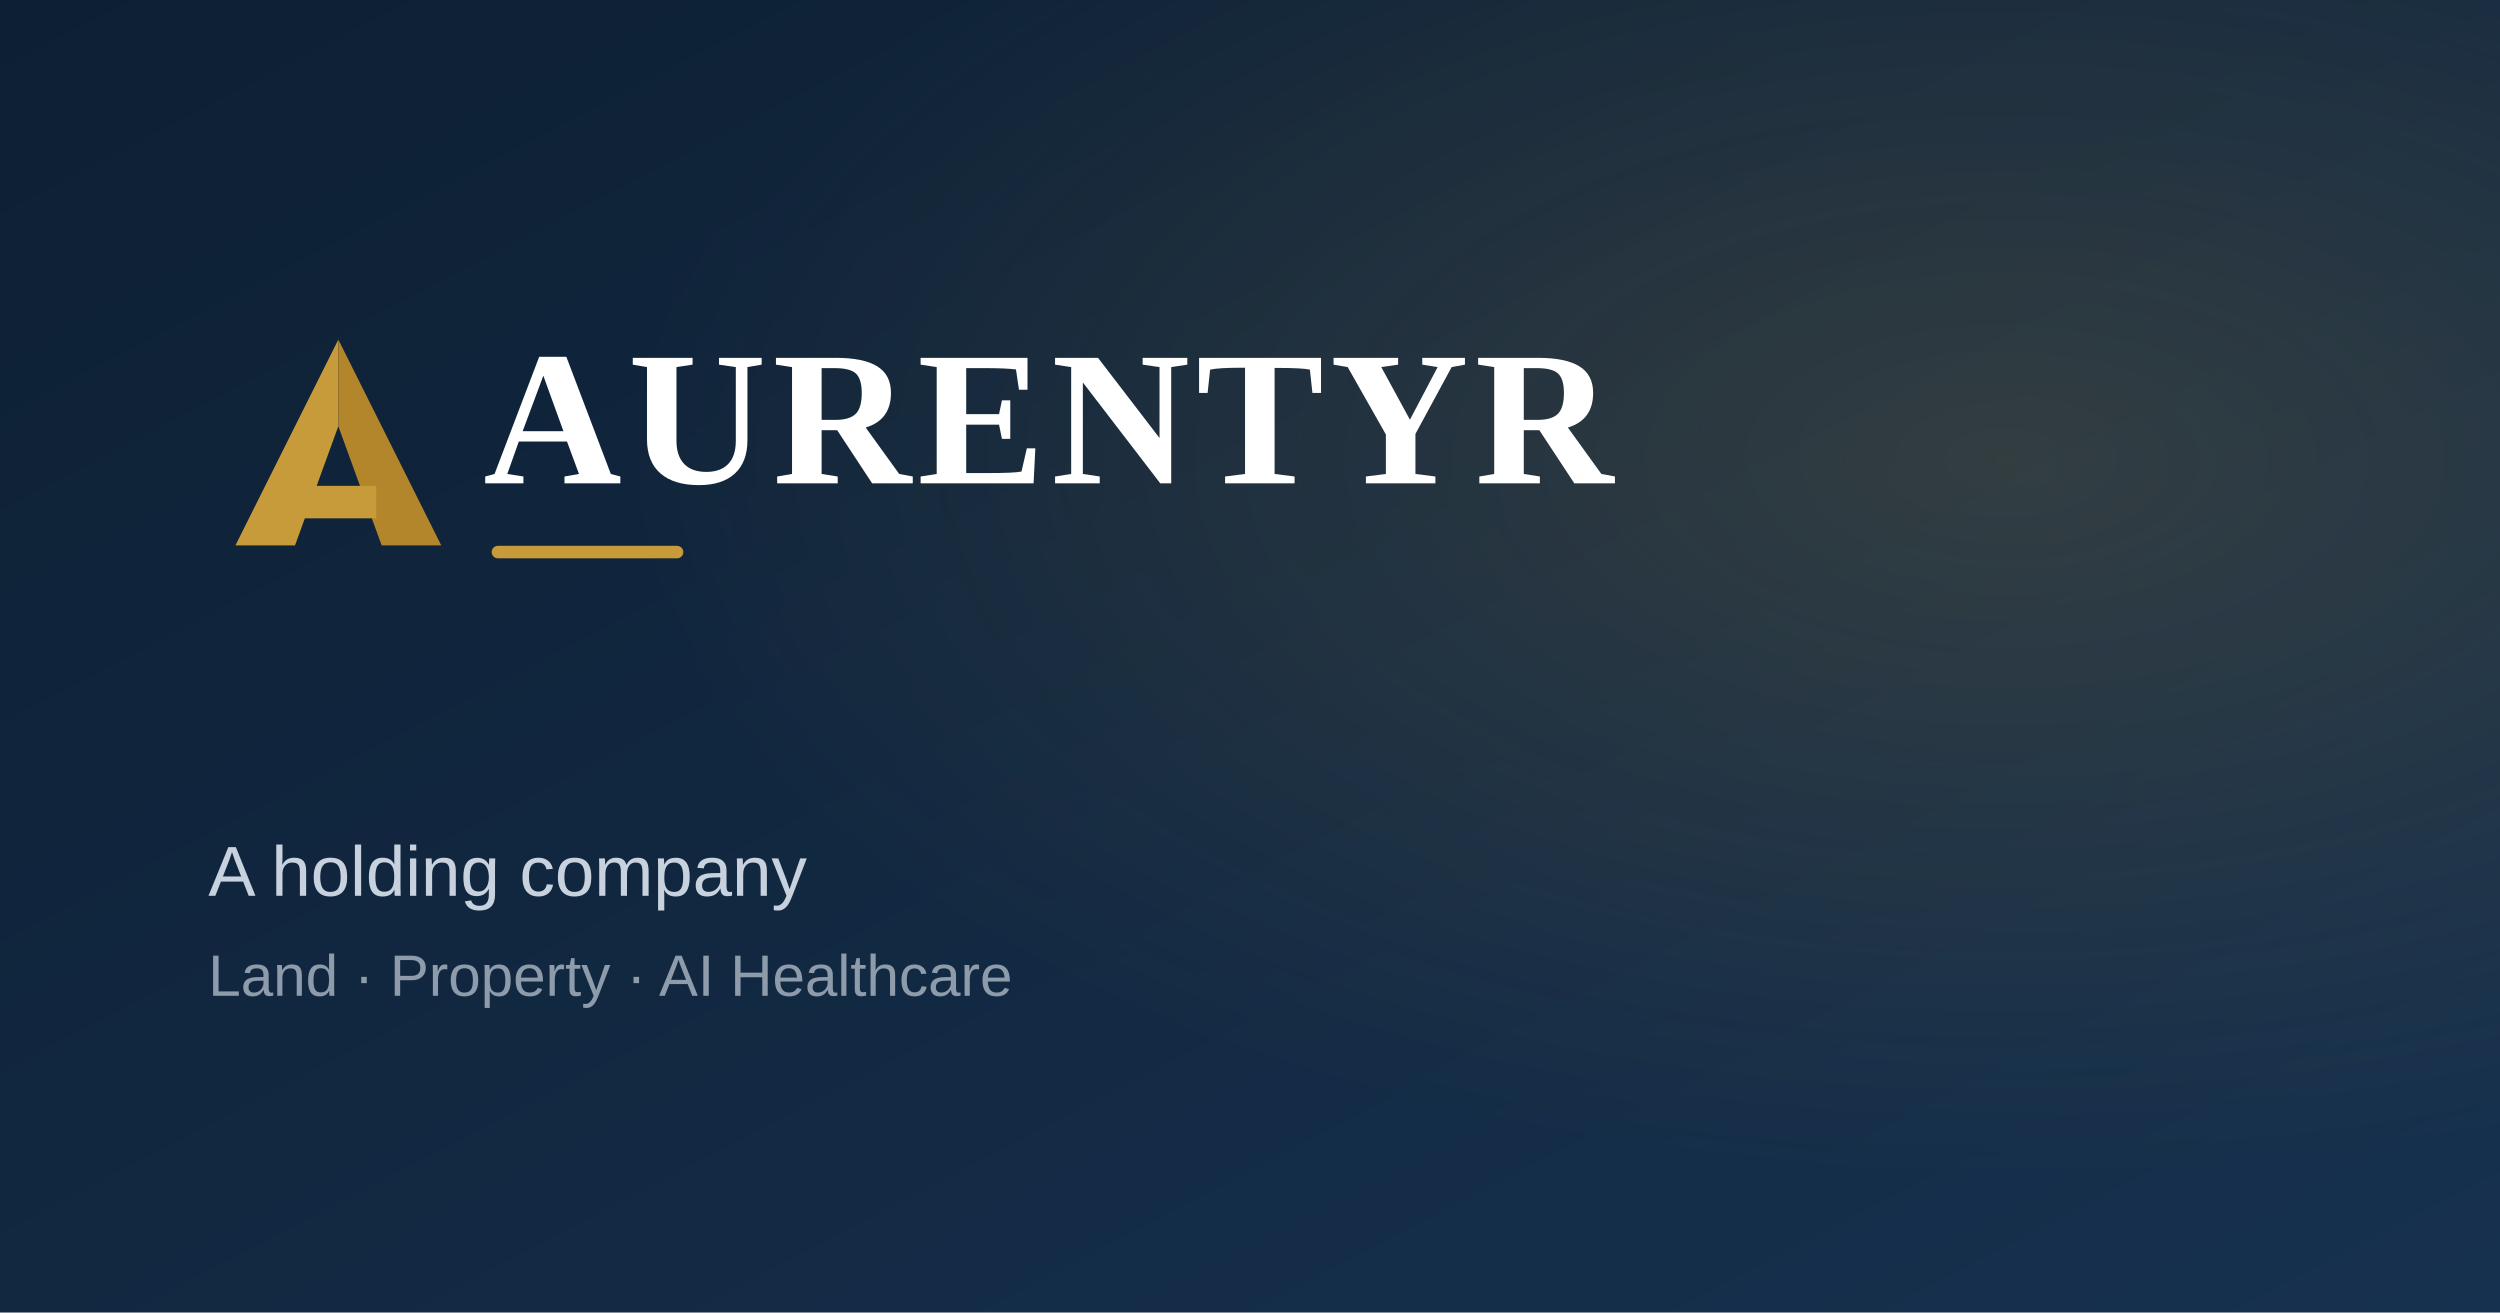
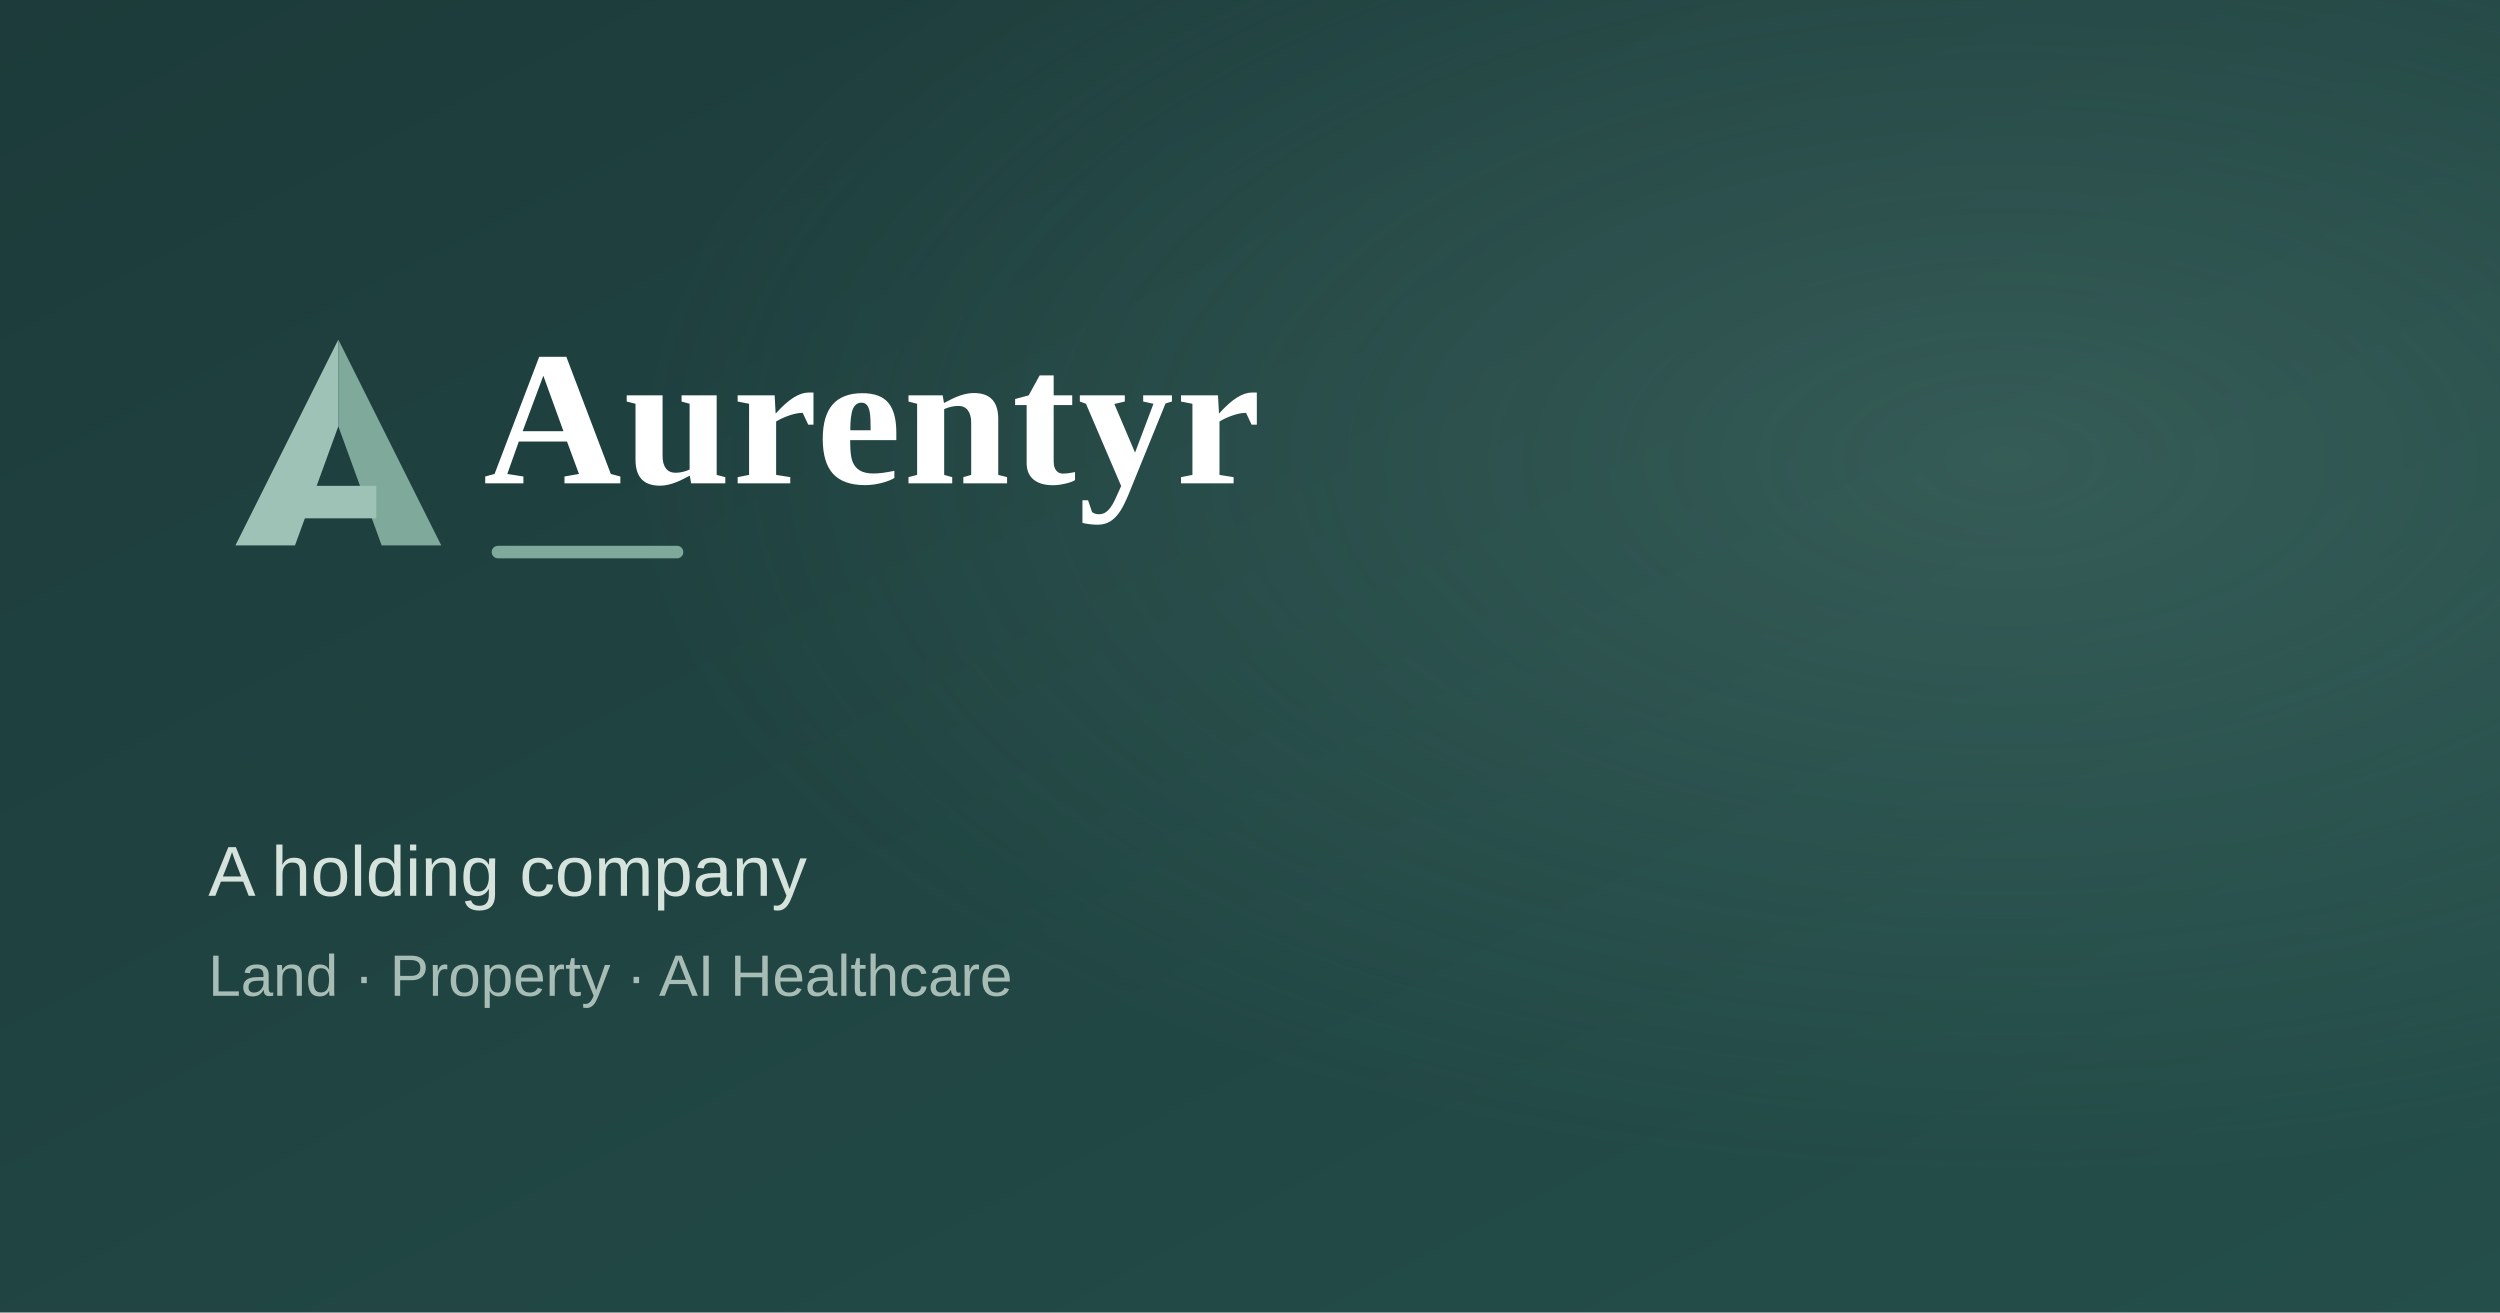
<svg xmlns="http://www.w3.org/2000/svg" viewBox="0 0 1200 630" width="1200" height="630" fill="none">
  <defs>
    <linearGradient id="bg" x1="0" y1="0" x2="1" y2="1">
-       <stop offset="0" stop-color="#0d1f33" />
-       <stop offset="1" stop-color="#16314f" />
+       <stop offset="0" stop-color="#1c3b3a" />
+       <stop offset="1" stop-color="#244e4a" />
    </linearGradient>
    <radialGradient id="glow" cx="0.8" cy="0.35" r="0.55">
-       <stop offset="0" stop-color="#c79a3a" stop-opacity="0.18" />
-       <stop offset="1" stop-color="#c79a3a" stop-opacity="0" />
+       <stop offset="0" stop-color="#7fa99b" stop-opacity="0.22" />
+       <stop offset="1" stop-color="#7fa99b" stop-opacity="0" />
    </radialGradient>
  </defs>
  <rect width="1200" height="630" fill="url(#bg)" />
  <rect width="1200" height="630" fill="url(#glow)" />
  <g transform="translate(100 150) scale(2.6)">
-     <polygon points="24,5 5,43 16,43 24,21" fill="#c79a3a" />
-     <polygon points="24,5 43,43 32,43 24,21" fill="#b3862c" />
-     <polygon points="17,32 31,32 31,38 17,38" fill="#c79a3a" />
+     <polygon points="24,5 5,43 16,43 24,21" fill="#9ec3b6" />
+     <polygon points="24,5 43,43 32,43 24,21" fill="#7fa99b" />
+     <polygon points="17,32 31,32 31,38 17,38" fill="#9ec3b6" />
  </g>
-   <text x="232" y="232" font-family="Georgia, 'Times New Roman', serif" font-size="92" font-weight="600" letter-spacing="3" fill="#ffffff">AURENTYR</text>
-   <rect x="236" y="262" width="92" height="6" rx="3" fill="#c79a3a" />
-   <text x="100" y="430" font-family="Arial, Helvetica, sans-serif" font-size="34" font-weight="400" fill="#c7d2de">A holding company</text>
-   <text x="100" y="478" font-family="Arial, Helvetica, sans-serif" font-size="28" font-weight="400" fill="#8d9bab">Land · Property · AI Healthcare</text>
+   <text x="232" y="232" font-family="Georgia, 'Times New Roman', serif" font-size="92" font-weight="600" letter-spacing="1" fill="#ffffff">Aurentyr</text>
+   <rect x="236" y="262" width="92" height="6" rx="3" fill="#7fa99b" />
+   <text x="100" y="430" font-family="Arial, Helvetica, sans-serif" font-size="34" font-weight="400" fill="#d6e2dc">A holding company</text>
+   <text x="100" y="478" font-family="Arial, Helvetica, sans-serif" font-size="28" font-weight="400" fill="#a7bcb5">Land · Property · AI Healthcare</text>
</svg>
